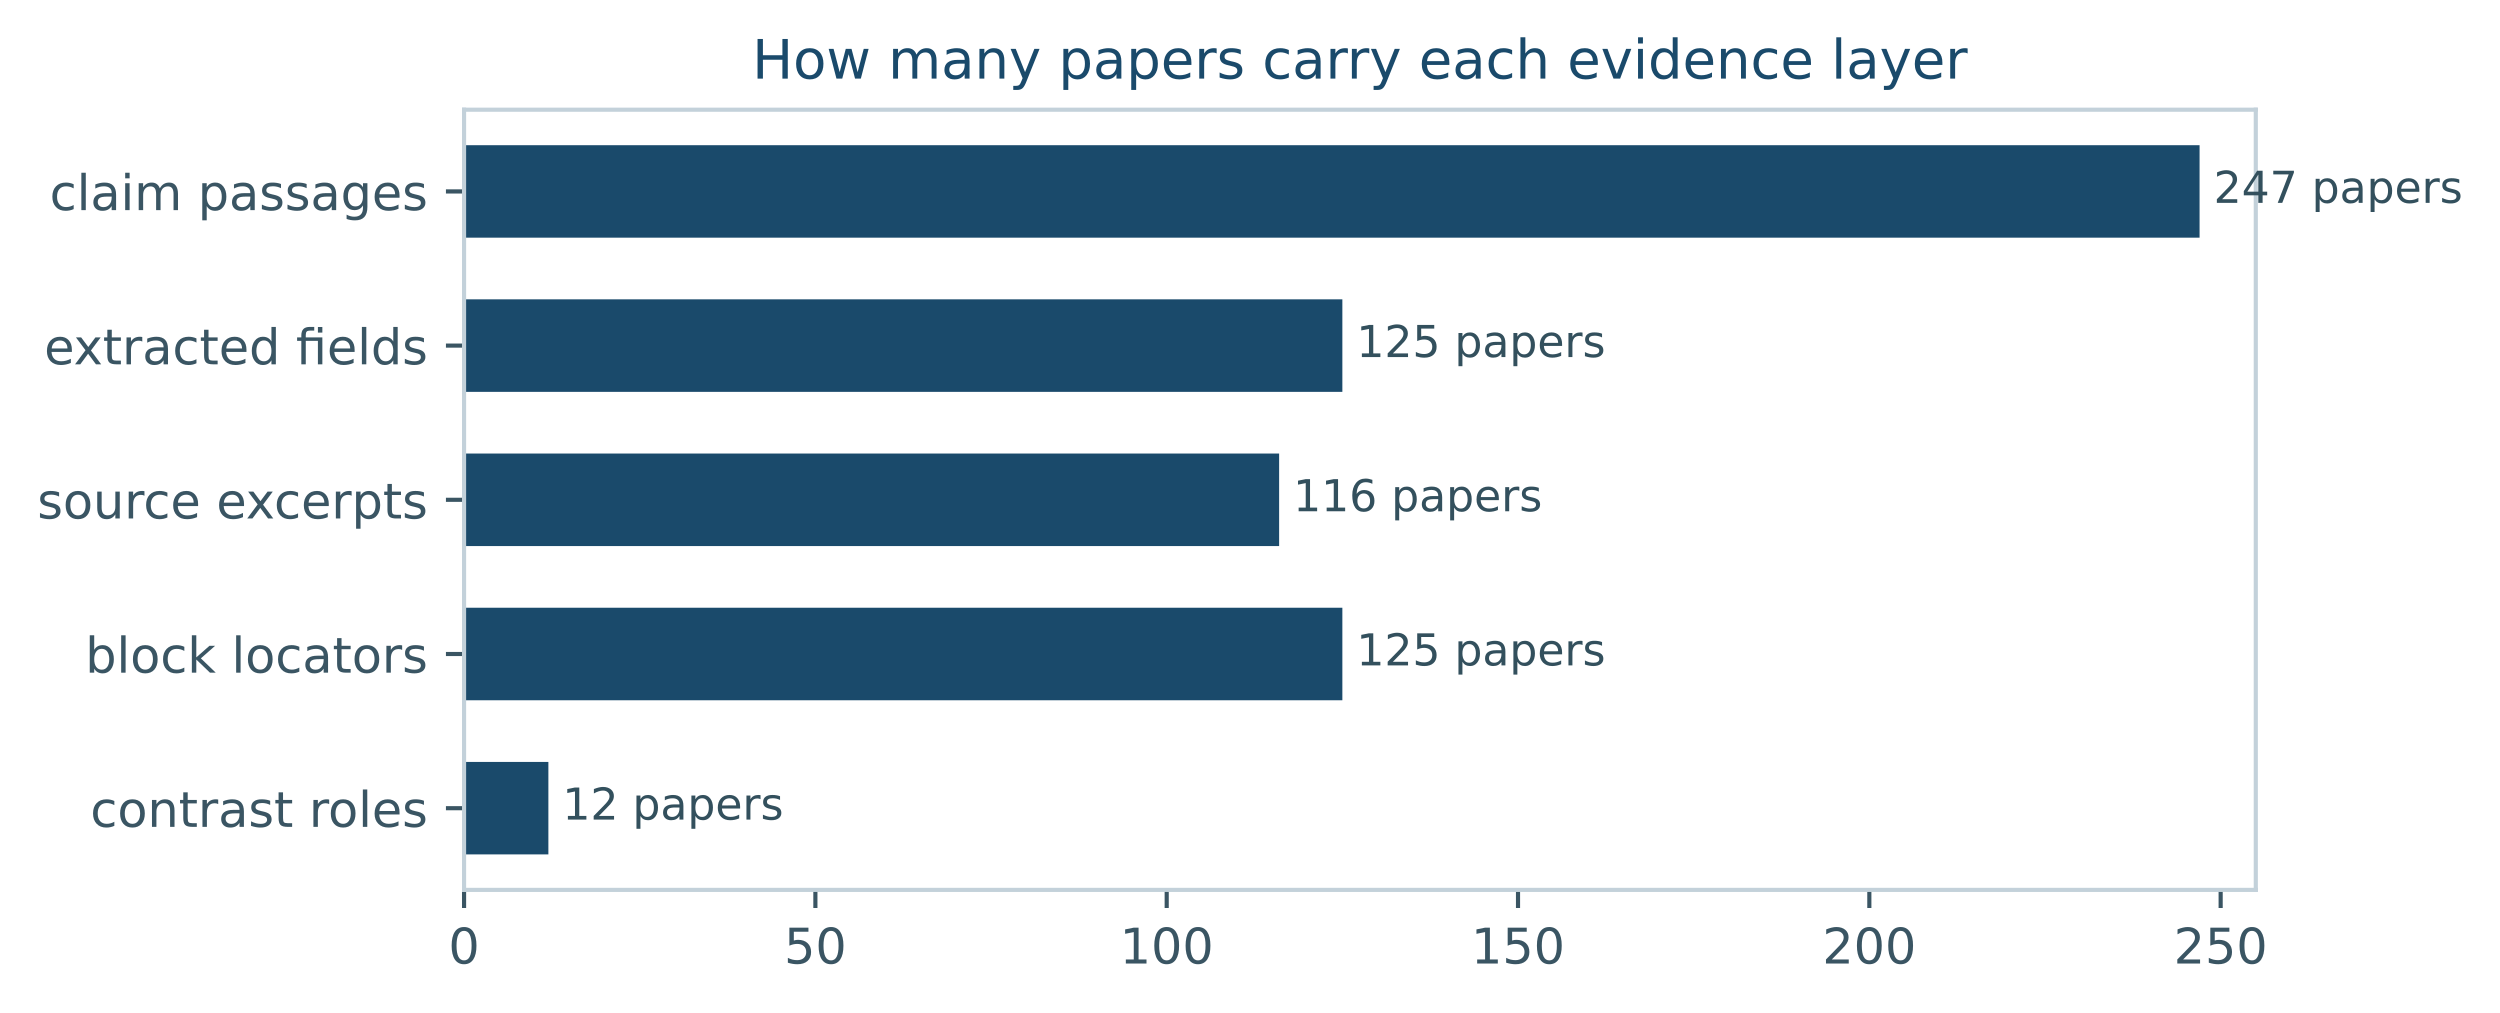
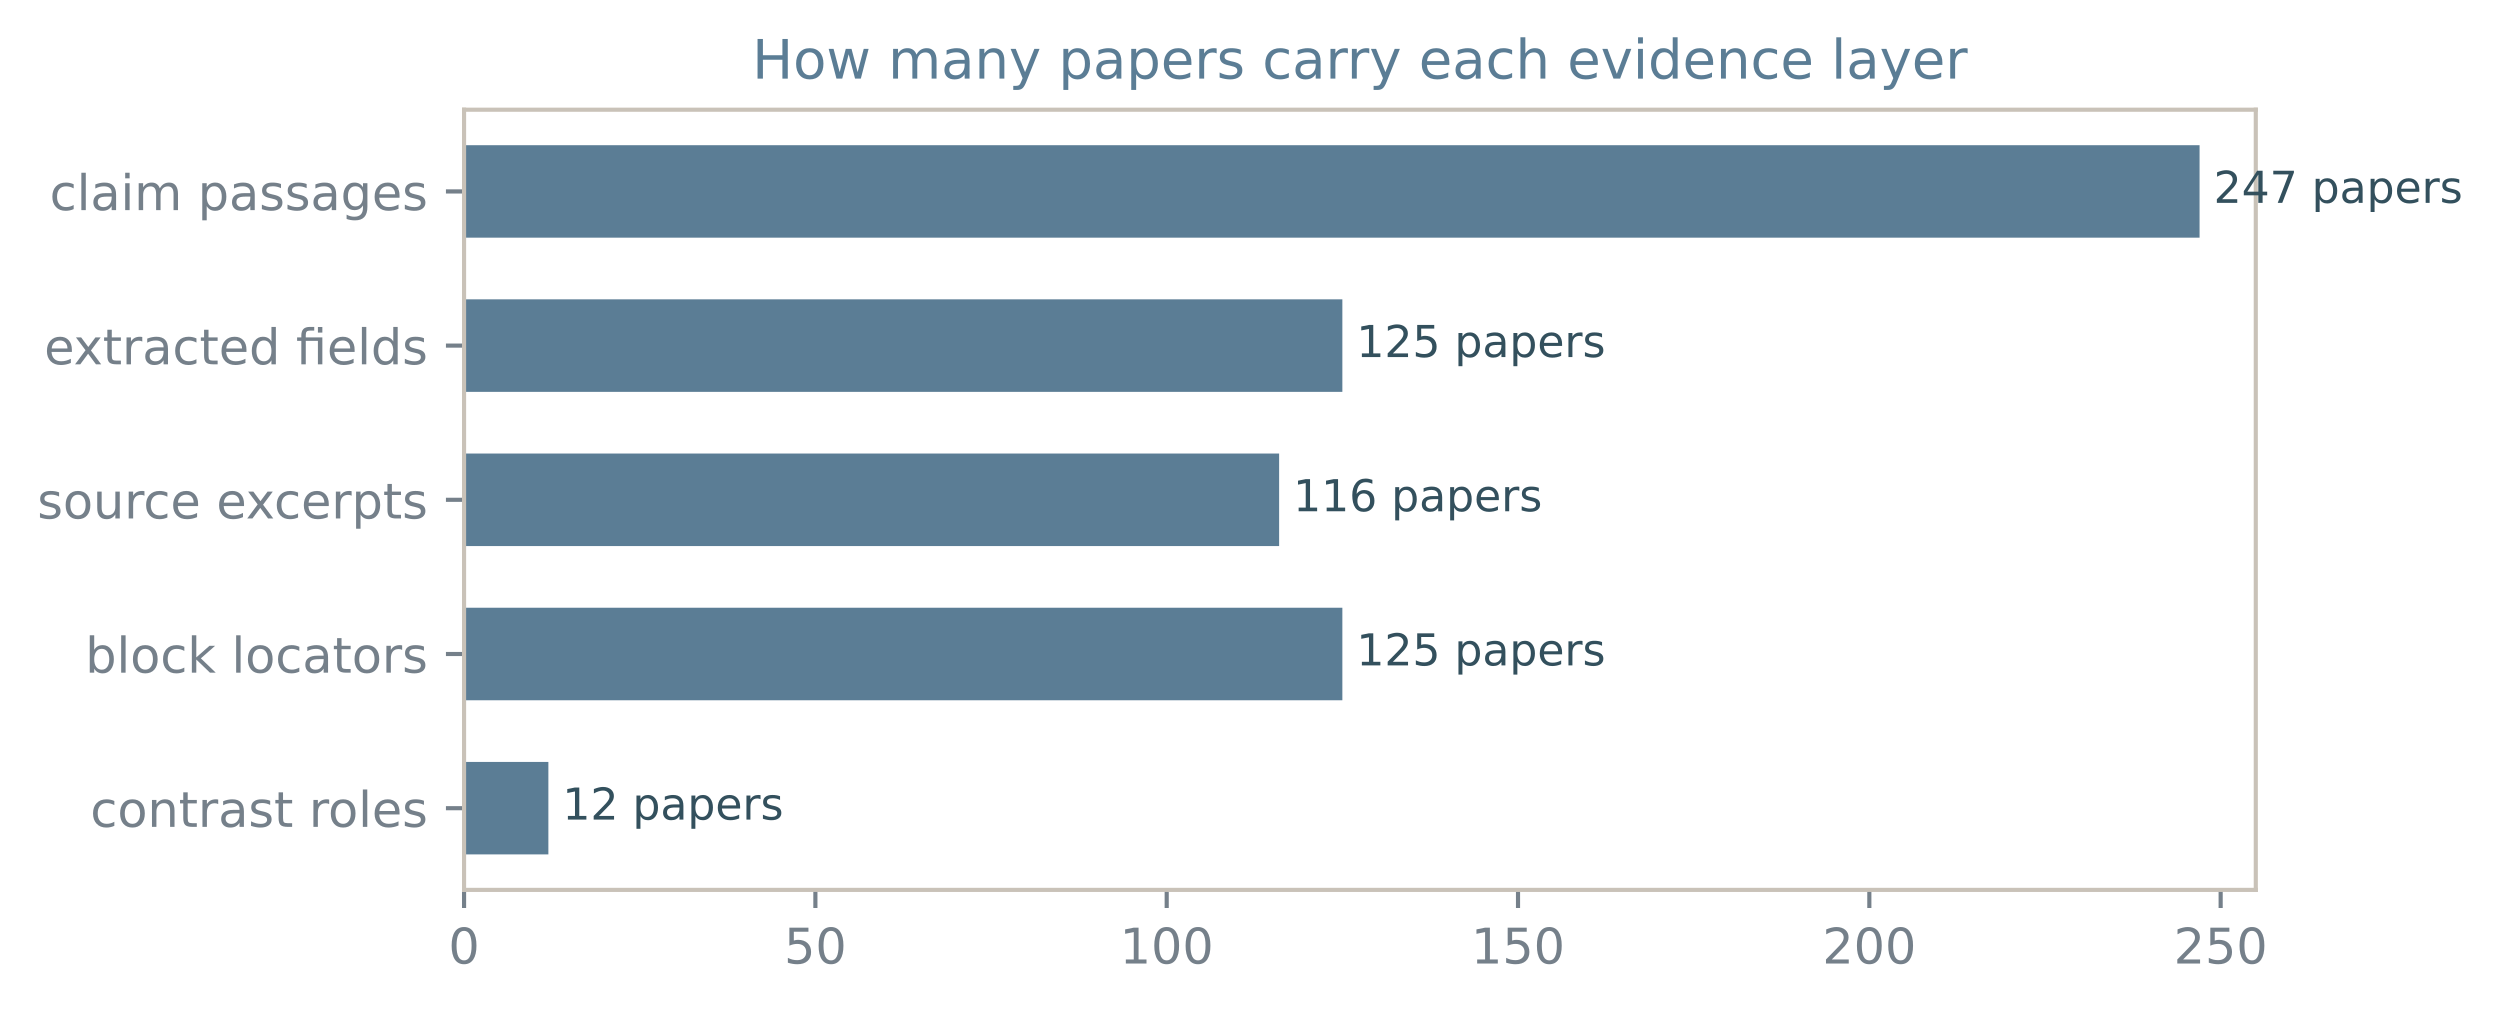
<svg xmlns="http://www.w3.org/2000/svg" xmlns:xlink="http://www.w3.org/1999/xlink" width="482.59pt" height="195.481pt" viewBox="0 0 482.59 195.481" version="1.1">
  <defs>
    <style type="text/css">*{stroke-linejoin: round; stroke-linecap: butt}</style>
  </defs>
  <g id="figure_1">
    <g id="patch_1">
      <path d="M 0 195.481  L 482.59 195.481  L 482.59 0  L 0 0  L 0 195.481  z " style="fill: none" />
    </g>
    <g id="axes_1">
      <g id="patch_2">
        <path d="M 89.581 171.781  L 435.448 171.781  L 435.448 21.178  L 89.581 21.178  L 89.581 171.781  z " style="fill: none" />
      </g>
      <g id="patch_3">
-         <path d="M 89.581 164.935  L 105.857 164.935  L 105.857 147.077  L 89.581 147.077  z " clip-path="url(#p4c2c385ce0)" style="fill: #1a4a6b" />
+         <path d="M 89.581 164.935  L 105.857 164.935  L 105.857 147.077  L 89.581 147.077  z " clip-path="url(#p42a79d62f6)" style="fill: #5b7d95" />
      </g>
      <g id="patch_4">
-         <path d="M 89.581 135.172  L 259.124 135.172  L 259.124 117.314  L 89.581 117.314  z " clip-path="url(#p4c2c385ce0)" style="fill: #1a4a6b" />
+         <path d="M 89.581 135.172  L 259.124 135.172  L 259.124 117.314  L 89.581 117.314  z " clip-path="url(#p42a79d62f6)" style="fill: #5b7d95" />
      </g>
      <g id="patch_5">
-         <path d="M 89.581 105.409  L 246.917 105.409  L 246.917 87.551  L 89.581 87.551  z " clip-path="url(#p4c2c385ce0)" style="fill: #1a4a6b" />
+         <path d="M 89.581 105.409  L 246.917 105.409  L 246.917 87.551  L 89.581 87.551  z " clip-path="url(#p42a79d62f6)" style="fill: #5b7d95" />
      </g>
      <g id="patch_6">
-         <path d="M 89.581 75.645  L 259.124 75.645  L 259.124 57.787  L 89.581 57.787  z " clip-path="url(#p4c2c385ce0)" style="fill: #1a4a6b" />
+         <path d="M 89.581 75.645  L 259.124 75.645  L 259.124 57.787  L 89.581 57.787  z " clip-path="url(#p42a79d62f6)" style="fill: #5b7d95" />
      </g>
      <g id="patch_7">
-         <path d="M 89.581 45.882  L 424.597 45.882  L 424.597 28.024  L 89.581 28.024  z " clip-path="url(#p4c2c385ce0)" style="fill: #1a4a6b" />
+         <path d="M 89.581 45.882  L 424.597 45.882  L 424.597 28.024  L 89.581 28.024  z " clip-path="url(#p42a79d62f6)" style="fill: #5b7d95" />
      </g>
      <g id="matplotlib.axis_1">
        <g id="xtick_1">
          <g id="line2d_1">
            <defs>
-               <path id="mb5a7984832" d="M 0 0  L 0 3.5  " style="stroke: #3a5563; stroke-width: 0.8" />
+               <path id="m02f2a2517a" d="M 0 0  L 0 3.5  " style="stroke: #75808a; stroke-width: 0.8" />
            </defs>
            <g>
-               <use xlink:href="#mb5a7984832" x="89.581" y="171.781" style="fill: #3a5563; stroke: #3a5563; stroke-width: 0.8" />
+               <use xlink:href="#m02f2a2517a" x="89.581" y="171.781" style="fill: #75808a; stroke: #75808a; stroke-width: 0.8" />
            </g>
          </g>
          <g id="text_1">
-             <g style="fill: #3a5563" transform="translate(86.55883 185.9986) scale(0.095 -0.095)">
+             <g style="fill: #75808a" transform="translate(86.55883 185.9986) scale(0.095 -0.095)">
              <defs>
                <path id="DejaVuSans-13" d="M 2034 4250  Q 1547 4250 1301 3770  Q 1056 3291 1056 2328  Q 1056 1369 1301 889  Q 1547 409 2034 409  Q 2525 409 2770 889  Q 3016 1369 3016 2328  Q 3016 3291 2770 3770  Q 2525 4250 2034 4250  z M 2034 4750  Q 2819 4750 3233 4129  Q 3647 3509 3647 2328  Q 3647 1150 3233 529  Q 2819 -91 2034 -91  Q 1250 -91 836 529  Q 422 1150 422 2328  Q 422 3509 836 4129  Q 1250 4750 2034 4750  z " transform="scale(0.015625)" />
              </defs>
              <use xlink:href="#DejaVuSans-13" />
            </g>
          </g>
        </g>
        <g id="xtick_2">
          <g id="line2d_2">
            <g>
-               <use xlink:href="#mb5a7984832" x="157.398" y="171.781" style="fill: #3a5563; stroke: #3a5563; stroke-width: 0.8" />
+               <use xlink:href="#m02f2a2517a" x="157.398" y="171.781" style="fill: #75808a; stroke: #75808a; stroke-width: 0.8" />
            </g>
          </g>
          <g id="text_2">
-             <g style="fill: #3a5563" transform="translate(151.3537 185.9986) scale(0.095 -0.095)">
+             <g style="fill: #75808a" transform="translate(151.3537 185.9986) scale(0.095 -0.095)">
              <defs>
                <path id="DejaVuSans-18" d="M 691 4666  L 3169 4666  L 3169 4134  L 1269 4134  L 1269 2991  Q 1406 3038 1543 3061  Q 1681 3084 1819 3084  Q 2600 3084 3056 2656  Q 3513 2228 3513 1497  Q 3513 744 3044 326  Q 2575 -91 1722 -91  Q 1428 -91 1123 -41  Q 819 9 494 109  L 494 744  Q 775 591 1075 516  Q 1375 441 1709 441  Q 2250 441 2565 725  Q 2881 1009 2881 1497  Q 2881 1984 2565 2268  Q 2250 2553 1709 2553  Q 1456 2553 1204 2497  Q 953 2441 691 2322  L 691 4666  z " transform="scale(0.015625)" />
              </defs>
              <use xlink:href="#DejaVuSans-18" />
              <use xlink:href="#DejaVuSans-13" transform="translate(63.625 0)" />
            </g>
          </g>
        </g>
        <g id="xtick_3">
          <g id="line2d_3">
            <g>
-               <use xlink:href="#mb5a7984832" x="225.215" y="171.781" style="fill: #3a5563; stroke: #3a5563; stroke-width: 0.8" />
+               <use xlink:href="#m02f2a2517a" x="225.215" y="171.781" style="fill: #75808a; stroke: #75808a; stroke-width: 0.8" />
            </g>
          </g>
          <g id="text_3">
-             <g style="fill: #3a5563" transform="translate(216.1486 185.9986) scale(0.095 -0.095)">
+             <g style="fill: #75808a" transform="translate(216.1486 185.9986) scale(0.095 -0.095)">
              <defs>
                <path id="DejaVuSans-14" d="M 794 531  L 1825 531  L 1825 4091  L 703 3866  L 703 4441  L 1819 4666  L 2450 4666  L 2450 531  L 3481 531  L 3481 0  L 794 0  L 794 531  z " transform="scale(0.015625)" />
              </defs>
              <use xlink:href="#DejaVuSans-14" />
              <use xlink:href="#DejaVuSans-13" transform="translate(63.625 0)" />
              <use xlink:href="#DejaVuSans-13" transform="translate(127.25 0)" />
            </g>
          </g>
        </g>
        <g id="xtick_4">
          <g id="line2d_4">
            <g>
-               <use xlink:href="#mb5a7984832" x="293.032" y="171.781" style="fill: #3a5563; stroke: #3a5563; stroke-width: 0.8" />
+               <use xlink:href="#m02f2a2517a" x="293.032" y="171.781" style="fill: #75808a; stroke: #75808a; stroke-width: 0.8" />
            </g>
          </g>
          <g id="text_4">
-             <g style="fill: #3a5563" transform="translate(283.9657 185.9986) scale(0.095 -0.095)">
+             <g style="fill: #75808a" transform="translate(283.9657 185.9986) scale(0.095 -0.095)">
              <use xlink:href="#DejaVuSans-14" />
              <use xlink:href="#DejaVuSans-18" transform="translate(63.625 0)" />
              <use xlink:href="#DejaVuSans-13" transform="translate(127.25 0)" />
            </g>
          </g>
        </g>
        <g id="xtick_5">
          <g id="line2d_5">
            <g>
-               <use xlink:href="#mb5a7984832" x="360.849" y="171.781" style="fill: #3a5563; stroke: #3a5563; stroke-width: 0.8" />
+               <use xlink:href="#m02f2a2517a" x="360.849" y="171.781" style="fill: #75808a; stroke: #75808a; stroke-width: 0.8" />
            </g>
          </g>
          <g id="text_5">
-             <g style="fill: #3a5563" transform="translate(351.7828 185.9986) scale(0.095 -0.095)">
+             <g style="fill: #75808a" transform="translate(351.7828 185.9986) scale(0.095 -0.095)">
              <defs>
                <path id="DejaVuSans-15" d="M 1228 531  L 3431 531  L 3431 0  L 469 0  L 469 531  Q 828 903 1448 1529  Q 2069 2156 2228 2338  Q 2531 2678 2651 2914  Q 2772 3150 2772 3378  Q 2772 3750 2511 3984  Q 2250 4219 1831 4219  Q 1534 4219 1204 4116  Q 875 4013 500 3803  L 500 4441  Q 881 4594 1212 4672  Q 1544 4750 1819 4750  Q 2544 4750 2975 4387  Q 3406 4025 3406 3419  Q 3406 3131 3298 2873  Q 3191 2616 2906 2266  Q 2828 2175 2409 1742  Q 1991 1309 1228 531  z " transform="scale(0.015625)" />
              </defs>
              <use xlink:href="#DejaVuSans-15" />
              <use xlink:href="#DejaVuSans-13" transform="translate(63.625 0)" />
              <use xlink:href="#DejaVuSans-13" transform="translate(127.25 0)" />
            </g>
          </g>
        </g>
        <g id="xtick_6">
          <g id="line2d_6">
            <g>
-               <use xlink:href="#mb5a7984832" x="428.666" y="171.781" style="fill: #3a5563; stroke: #3a5563; stroke-width: 0.8" />
+               <use xlink:href="#m02f2a2517a" x="428.666" y="171.781" style="fill: #75808a; stroke: #75808a; stroke-width: 0.8" />
            </g>
          </g>
          <g id="text_6">
-             <g style="fill: #3a5563" transform="translate(419.5998 185.9986) scale(0.095 -0.095)">
+             <g style="fill: #75808a" transform="translate(419.5998 185.9986) scale(0.095 -0.095)">
              <use xlink:href="#DejaVuSans-15" />
              <use xlink:href="#DejaVuSans-18" transform="translate(63.625 0)" />
              <use xlink:href="#DejaVuSans-13" transform="translate(127.25 0)" />
            </g>
          </g>
        </g>
      </g>
      <g id="matplotlib.axis_2">
        <g id="ytick_1">
          <g id="line2d_7">
            <defs>
-               <path id="mf7f39b4de0" d="M 0 0  L -3.5 0  " style="stroke: #3a5563; stroke-width: 0.8" />
+               <path id="ma470ddbce5" d="M 0 0  L -3.5 0  " style="stroke: #75808a; stroke-width: 0.8" />
            </defs>
            <g>
-               <use xlink:href="#mf7f39b4de0" x="89.581" y="156.006" style="fill: #3a5563; stroke: #3a5563; stroke-width: 0.8" />
+               <use xlink:href="#ma470ddbce5" x="89.581" y="156.006" style="fill: #75808a; stroke: #75808a; stroke-width: 0.8" />
            </g>
          </g>
          <g id="text_7">
-             <g style="fill: #3a5563" transform="translate(17.43773 159.6155) scale(0.095 -0.095)">
+             <g style="fill: #75808a" transform="translate(17.43773 159.6155) scale(0.095 -0.095)">
              <defs>
                <path id="DejaVuSans-46" d="M 3122 3366  L 3122 2828  Q 2878 2963 2633 3030  Q 2388 3097 2138 3097  Q 1578 3097 1268 2742  Q 959 2388 959 1747  Q 959 1106 1268 751  Q 1578 397 2138 397  Q 2388 397 2633 464  Q 2878 531 3122 666  L 3122 134  Q 2881 22 2623 -34  Q 2366 -91 2075 -91  Q 1284 -91 818 406  Q 353 903 353 1747  Q 353 2603 823 3093  Q 1294 3584 2113 3584  Q 2378 3584 2631 3529  Q 2884 3475 3122 3366  z " transform="scale(0.015625)" />
                <path id="DejaVuSans-52" d="M 1959 3097  Q 1497 3097 1228 2736  Q 959 2375 959 1747  Q 959 1119 1226 758  Q 1494 397 1959 397  Q 2419 397 2687 759  Q 2956 1122 2956 1747  Q 2956 2369 2687 2733  Q 2419 3097 1959 3097  z M 1959 3584  Q 2709 3584 3137 3096  Q 3566 2609 3566 1747  Q 3566 888 3137 398  Q 2709 -91 1959 -91  Q 1206 -91 779 398  Q 353 888 353 1747  Q 353 2609 779 3096  Q 1206 3584 1959 3584  z " transform="scale(0.015625)" />
                <path id="DejaVuSans-51" d="M 3513 2113  L 3513 0  L 2938 0  L 2938 2094  Q 2938 2591 2744 2837  Q 2550 3084 2163 3084  Q 1697 3084 1428 2787  Q 1159 2491 1159 1978  L 1159 0  L 581 0  L 581 3500  L 1159 3500  L 1159 2956  Q 1366 3272 1645 3428  Q 1925 3584 2291 3584  Q 2894 3584 3203 3211  Q 3513 2838 3513 2113  z " transform="scale(0.015625)" />
                <path id="DejaVuSans-57" d="M 1172 4494  L 1172 3500  L 2356 3500  L 2356 3053  L 1172 3053  L 1172 1153  Q 1172 725 1289 603  Q 1406 481 1766 481  L 2356 481  L 2356 0  L 1766 0  Q 1100 0 847 248  Q 594 497 594 1153  L 594 3053  L 172 3053  L 172 3500  L 594 3500  L 594 4494  L 1172 4494  z " transform="scale(0.015625)" />
                <path id="DejaVuSans-55" d="M 2631 2963  Q 2534 3019 2420 3045  Q 2306 3072 2169 3072  Q 1681 3072 1420 2755  Q 1159 2438 1159 1844  L 1159 0  L 581 0  L 581 3500  L 1159 3500  L 1159 2956  Q 1341 3275 1631 3429  Q 1922 3584 2338 3584  Q 2397 3584 2469 3576  Q 2541 3569 2628 3553  L 2631 2963  z " transform="scale(0.015625)" />
                <path id="DejaVuSans-44" d="M 2194 1759  Q 1497 1759 1228 1600  Q 959 1441 959 1056  Q 959 750 1161 570  Q 1363 391 1709 391  Q 2188 391 2477 730  Q 2766 1069 2766 1631  L 2766 1759  L 2194 1759  z M 3341 1997  L 3341 0  L 2766 0  L 2766 531  Q 2569 213 2275 61  Q 1981 -91 1556 -91  Q 1019 -91 701 211  Q 384 513 384 1019  Q 384 1609 779 1909  Q 1175 2209 1959 2209  L 2766 2209  L 2766 2266  Q 2766 2663 2505 2880  Q 2244 3097 1772 3097  Q 1472 3097 1187 3025  Q 903 2953 641 2809  L 641 3341  Q 956 3463 1253 3523  Q 1550 3584 1831 3584  Q 2591 3584 2966 3190  Q 3341 2797 3341 1997  z " transform="scale(0.015625)" />
                <path id="DejaVuSans-56" d="M 2834 3397  L 2834 2853  Q 2591 2978 2328 3040  Q 2066 3103 1784 3103  Q 1356 3103 1142 2972  Q 928 2841 928 2578  Q 928 2378 1081 2264  Q 1234 2150 1697 2047  L 1894 2003  Q 2506 1872 2764 1633  Q 3022 1394 3022 966  Q 3022 478 2636 193  Q 2250 -91 1575 -91  Q 1294 -91 989 -36  Q 684 19 347 128  L 347 722  Q 666 556 975 473  Q 1284 391 1588 391  Q 1994 391 2212 530  Q 2431 669 2431 922  Q 2431 1156 2273 1281  Q 2116 1406 1581 1522  L 1381 1569  Q 847 1681 609 1914  Q 372 2147 372 2553  Q 372 3047 722 3315  Q 1072 3584 1716 3584  Q 2034 3584 2315 3537  Q 2597 3491 2834 3397  z " transform="scale(0.015625)" />
                <path id="DejaVuSans-3" transform="scale(0.015625)" />
                <path id="DejaVuSans-4f" d="M 603 4863  L 1178 4863  L 1178 0  L 603 0  L 603 4863  z " transform="scale(0.015625)" />
                <path id="DejaVuSans-48" d="M 3597 1894  L 3597 1613  L 953 1613  Q 991 1019 1311 708  Q 1631 397 2203 397  Q 2534 397 2845 478  Q 3156 559 3463 722  L 3463 178  Q 3153 47 2828 -22  Q 2503 -91 2169 -91  Q 1331 -91 842 396  Q 353 884 353 1716  Q 353 2575 817 3079  Q 1281 3584 2069 3584  Q 2775 3584 3186 3129  Q 3597 2675 3597 1894  z M 3022 2063  Q 3016 2534 2758 2815  Q 2500 3097 2075 3097  Q 1594 3097 1305 2825  Q 1016 2553 972 2059  L 3022 2063  z " transform="scale(0.015625)" />
              </defs>
              <use xlink:href="#DejaVuSans-46" />
              <use xlink:href="#DejaVuSans-52" transform="translate(54.98438 0)" />
              <use xlink:href="#DejaVuSans-51" transform="translate(116.1719 0)" />
              <use xlink:href="#DejaVuSans-57" transform="translate(179.5469 0)" />
              <use xlink:href="#DejaVuSans-55" transform="translate(218.75 0)" />
              <use xlink:href="#DejaVuSans-44" transform="translate(259.8594 0)" />
              <use xlink:href="#DejaVuSans-56" transform="translate(321.1406 0)" />
              <use xlink:href="#DejaVuSans-57" transform="translate(373.2344 0)" />
              <use xlink:href="#DejaVuSans-3" transform="translate(412.4375 0)" />
              <use xlink:href="#DejaVuSans-55" transform="translate(444.2188 0)" />
              <use xlink:href="#DejaVuSans-52" transform="translate(483.125 0)" />
              <use xlink:href="#DejaVuSans-4f" transform="translate(544.3125 0)" />
              <use xlink:href="#DejaVuSans-48" transform="translate(572.0938 0)" />
              <use xlink:href="#DejaVuSans-56" transform="translate(633.625 0)" />
            </g>
          </g>
        </g>
        <g id="ytick_2">
          <g id="line2d_8">
            <g>
-               <use xlink:href="#mf7f39b4de0" x="89.581" y="126.243" style="fill: #3a5563; stroke: #3a5563; stroke-width: 0.8" />
+               <use xlink:href="#ma470ddbce5" x="89.581" y="126.243" style="fill: #75808a; stroke: #75808a; stroke-width: 0.8" />
            </g>
          </g>
          <g id="text_8">
-             <g style="fill: #3a5563" transform="translate(16.46547 129.8522) scale(0.095 -0.095)">
+             <g style="fill: #75808a" transform="translate(16.46547 129.8522) scale(0.095 -0.095)">
              <defs>
                <path id="DejaVuSans-45" d="M 3116 1747  Q 3116 2381 2855 2742  Q 2594 3103 2138 3103  Q 1681 3103 1420 2742  Q 1159 2381 1159 1747  Q 1159 1113 1420 752  Q 1681 391 2138 391  Q 2594 391 2855 752  Q 3116 1113 3116 1747  z M 1159 2969  Q 1341 3281 1617 3432  Q 1894 3584 2278 3584  Q 2916 3584 3314 3078  Q 3713 2572 3713 1747  Q 3713 922 3314 415  Q 2916 -91 2278 -91  Q 1894 -91 1617 61  Q 1341 213 1159 525  L 1159 0  L 581 0  L 581 4863  L 1159 4863  L 1159 2969  z " transform="scale(0.015625)" />
                <path id="DejaVuSans-4e" d="M 581 4863  L 1159 4863  L 1159 1991  L 2875 3500  L 3609 3500  L 1753 1863  L 3688 0  L 2938 0  L 1159 1709  L 1159 0  L 581 0  L 581 4863  z " transform="scale(0.015625)" />
              </defs>
              <use xlink:href="#DejaVuSans-45" />
              <use xlink:href="#DejaVuSans-4f" transform="translate(63.48438 0)" />
              <use xlink:href="#DejaVuSans-52" transform="translate(91.26562 0)" />
              <use xlink:href="#DejaVuSans-46" transform="translate(152.4531 0)" />
              <use xlink:href="#DejaVuSans-4e" transform="translate(207.4375 0)" />
              <use xlink:href="#DejaVuSans-3" transform="translate(265.3438 0)" />
              <use xlink:href="#DejaVuSans-4f" transform="translate(297.125 0)" />
              <use xlink:href="#DejaVuSans-52" transform="translate(324.9062 0)" />
              <use xlink:href="#DejaVuSans-46" transform="translate(386.0938 0)" />
              <use xlink:href="#DejaVuSans-44" transform="translate(441.0781 0)" />
              <use xlink:href="#DejaVuSans-57" transform="translate(502.3594 0)" />
              <use xlink:href="#DejaVuSans-52" transform="translate(541.5625 0)" />
              <use xlink:href="#DejaVuSans-55" transform="translate(602.75 0)" />
              <use xlink:href="#DejaVuSans-56" transform="translate(643.8594 0)" />
            </g>
          </g>
        </g>
        <g id="ytick_3">
          <g id="line2d_9">
            <g>
-               <use xlink:href="#mf7f39b4de0" x="89.581" y="96.48" style="fill: #3a5563; stroke: #3a5563; stroke-width: 0.8" />
+               <use xlink:href="#ma470ddbce5" x="89.581" y="96.48" style="fill: #75808a; stroke: #75808a; stroke-width: 0.8" />
            </g>
          </g>
          <g id="text_9">
-             <g style="fill: #3a5563" transform="translate(7.2 100.0885) scale(0.095 -0.095)">
+             <g style="fill: #75808a" transform="translate(7.2 100.0885) scale(0.095 -0.095)">
              <defs>
                <path id="DejaVuSans-58" d="M 544 1381  L 544 3500  L 1119 3500  L 1119 1403  Q 1119 906 1312 657  Q 1506 409 1894 409  Q 2359 409 2629 706  Q 2900 1003 2900 1516  L 2900 3500  L 3475 3500  L 3475 0  L 2900 0  L 2900 538  Q 2691 219 2414 64  Q 2138 -91 1772 -91  Q 1169 -91 856 284  Q 544 659 544 1381  z M 1991 3584  L 1991 3584  z " transform="scale(0.015625)" />
                <path id="DejaVuSans-5b" d="M 3513 3500  L 2247 1797  L 3578 0  L 2900 0  L 1881 1375  L 863 0  L 184 0  L 1544 1831  L 300 3500  L 978 3500  L 1906 2253  L 2834 3500  L 3513 3500  z " transform="scale(0.015625)" />
                <path id="DejaVuSans-53" d="M 1159 525  L 1159 -1331  L 581 -1331  L 581 3500  L 1159 3500  L 1159 2969  Q 1341 3281 1617 3432  Q 1894 3584 2278 3584  Q 2916 3584 3314 3078  Q 3713 2572 3713 1747  Q 3713 922 3314 415  Q 2916 -91 2278 -91  Q 1894 -91 1617 61  Q 1341 213 1159 525  z M 3116 1747  Q 3116 2381 2855 2742  Q 2594 3103 2138 3103  Q 1681 3103 1420 2742  Q 1159 2381 1159 1747  Q 1159 1113 1420 752  Q 1681 391 2138 391  Q 2594 391 2855 752  Q 3116 1113 3116 1747  z " transform="scale(0.015625)" />
              </defs>
              <use xlink:href="#DejaVuSans-56" />
              <use xlink:href="#DejaVuSans-52" transform="translate(52.09375 0)" />
              <use xlink:href="#DejaVuSans-58" transform="translate(113.2812 0)" />
              <use xlink:href="#DejaVuSans-55" transform="translate(176.6562 0)" />
              <use xlink:href="#DejaVuSans-46" transform="translate(215.5625 0)" />
              <use xlink:href="#DejaVuSans-48" transform="translate(270.5469 0)" />
              <use xlink:href="#DejaVuSans-3" transform="translate(332.0781 0)" />
              <use xlink:href="#DejaVuSans-48" transform="translate(363.8594 0)" />
              <use xlink:href="#DejaVuSans-5b" transform="translate(423.6406 0)" />
              <use xlink:href="#DejaVuSans-46" transform="translate(481.0781 0)" />
              <use xlink:href="#DejaVuSans-48" transform="translate(536.0625 0)" />
              <use xlink:href="#DejaVuSans-55" transform="translate(597.5938 0)" />
              <use xlink:href="#DejaVuSans-53" transform="translate(638.7031 0)" />
              <use xlink:href="#DejaVuSans-57" transform="translate(702.1875 0)" />
              <use xlink:href="#DejaVuSans-56" transform="translate(741.3906 0)" />
            </g>
          </g>
        </g>
        <g id="ytick_4">
          <g id="line2d_10">
            <g>
-               <use xlink:href="#mf7f39b4de0" x="89.581" y="66.716" style="fill: #3a5563; stroke: #3a5563; stroke-width: 0.8" />
+               <use xlink:href="#ma470ddbce5" x="89.581" y="66.716" style="fill: #75808a; stroke: #75808a; stroke-width: 0.8" />
            </g>
          </g>
          <g id="text_10">
-             <g style="fill: #3a5563" transform="translate(8.535938 70.32551) scale(0.095 -0.095)">
+             <g style="fill: #75808a" transform="translate(8.535938 70.32551) scale(0.095 -0.095)">
              <defs>
                <path id="DejaVuSans-47" d="M 2906 2969  L 2906 4863  L 3481 4863  L 3481 0  L 2906 0  L 2906 525  Q 2725 213 2448 61  Q 2172 -91 1784 -91  Q 1150 -91 751 415  Q 353 922 353 1747  Q 353 2572 751 3078  Q 1150 3584 1784 3584  Q 2172 3584 2448 3432  Q 2725 3281 2906 2969  z M 947 1747  Q 947 1113 1208 752  Q 1469 391 1925 391  Q 2381 391 2643 752  Q 2906 1113 2906 1747  Q 2906 2381 2643 2742  Q 2381 3103 1925 3103  Q 1469 3103 1208 2742  Q 947 2381 947 1747  z " transform="scale(0.015625)" />
                <path id="DejaVuSans-13af" d="M 3431 3500  L 3431 0  L 2853 0  L 2853 3053  L 1275 3053  L 1275 0  L 697 0  L 697 3053  L 147 3053  L 147 3500  L 697 3500  L 697 3744  Q 697 4316 967 4589  Q 1238 4863 1797 4863  L 2375 4863  L 2375 4384  L 1825 4384  Q 1516 4384 1395 4259  Q 1275 4134 1275 3809  L 1275 3500  L 3431 3500  z M 2853 4856  L 3431 4856  L 3431 4128  L 2853 4128  L 2853 4856  z " transform="scale(0.015625)" />
              </defs>
              <use xlink:href="#DejaVuSans-48" />
              <use xlink:href="#DejaVuSans-5b" transform="translate(59.78125 0)" />
              <use xlink:href="#DejaVuSans-57" transform="translate(118.9688 0)" />
              <use xlink:href="#DejaVuSans-55" transform="translate(158.1719 0)" />
              <use xlink:href="#DejaVuSans-44" transform="translate(199.2812 0)" />
              <use xlink:href="#DejaVuSans-46" transform="translate(260.5625 0)" />
              <use xlink:href="#DejaVuSans-57" transform="translate(315.5469 0)" />
              <use xlink:href="#DejaVuSans-48" transform="translate(354.75 0)" />
              <use xlink:href="#DejaVuSans-47" transform="translate(416.2812 0)" />
              <use xlink:href="#DejaVuSans-3" transform="translate(479.7656 0)" />
              <use xlink:href="#DejaVuSans-13af" transform="translate(511.5469 0)" />
              <use xlink:href="#DejaVuSans-48" transform="translate(574.5312 0)" />
              <use xlink:href="#DejaVuSans-4f" transform="translate(636.0625 0)" />
              <use xlink:href="#DejaVuSans-47" transform="translate(663.8438 0)" />
              <use xlink:href="#DejaVuSans-56" transform="translate(727.3281 0)" />
            </g>
          </g>
        </g>
        <g id="ytick_5">
          <g id="line2d_11">
            <g>
-               <use xlink:href="#mf7f39b4de0" x="89.581" y="36.953" style="fill: #3a5563; stroke: #3a5563; stroke-width: 0.8" />
+               <use xlink:href="#ma470ddbce5" x="89.581" y="36.953" style="fill: #75808a; stroke: #75808a; stroke-width: 0.8" />
            </g>
          </g>
          <g id="text_11">
-             <g style="fill: #3a5563" transform="translate(9.586875 40.56218) scale(0.095 -0.095)">
+             <g style="fill: #75808a" transform="translate(9.586875 40.56218) scale(0.095 -0.095)">
              <defs>
                <path id="DejaVuSans-4c" d="M 603 3500  L 1178 3500  L 1178 0  L 603 0  L 603 3500  z M 603 4863  L 1178 4863  L 1178 4134  L 603 4134  L 603 4863  z " transform="scale(0.015625)" />
                <path id="DejaVuSans-50" d="M 3328 2828  Q 3544 3216 3844 3400  Q 4144 3584 4550 3584  Q 5097 3584 5394 3201  Q 5691 2819 5691 2113  L 5691 0  L 5113 0  L 5113 2094  Q 5113 2597 4934 2840  Q 4756 3084 4391 3084  Q 3944 3084 3684 2787  Q 3425 2491 3425 1978  L 3425 0  L 2847 0  L 2847 2094  Q 2847 2600 2669 2842  Q 2491 3084 2119 3084  Q 1678 3084 1418 2786  Q 1159 2488 1159 1978  L 1159 0  L 581 0  L 581 3500  L 1159 3500  L 1159 2956  Q 1356 3278 1631 3431  Q 1906 3584 2284 3584  Q 2666 3584 2933 3390  Q 3200 3197 3328 2828  z " transform="scale(0.015625)" />
                <path id="DejaVuSans-4a" d="M 2906 1791  Q 2906 2416 2648 2759  Q 2391 3103 1925 3103  Q 1463 3103 1205 2759  Q 947 2416 947 1791  Q 947 1169 1205 825  Q 1463 481 1925 481  Q 2391 481 2648 825  Q 2906 1169 2906 1791  z M 3481 434  Q 3481 -459 3084 -895  Q 2688 -1331 1869 -1331  Q 1566 -1331 1297 -1286  Q 1028 -1241 775 -1147  L 775 -588  Q 1028 -725 1275 -790  Q 1522 -856 1778 -856  Q 2344 -856 2625 -561  Q 2906 -266 2906 331  L 2906 616  Q 2728 306 2450 153  Q 2172 0 1784 0  Q 1141 0 747 490  Q 353 981 353 1791  Q 353 2603 747 3093  Q 1141 3584 1784 3584  Q 2172 3584 2450 3431  Q 2728 3278 2906 2969  L 2906 3500  L 3481 3500  L 3481 434  z " transform="scale(0.015625)" />
              </defs>
              <use xlink:href="#DejaVuSans-46" />
              <use xlink:href="#DejaVuSans-4f" transform="translate(54.98438 0)" />
              <use xlink:href="#DejaVuSans-44" transform="translate(82.76562 0)" />
              <use xlink:href="#DejaVuSans-4c" transform="translate(144.0469 0)" />
              <use xlink:href="#DejaVuSans-50" transform="translate(171.8281 0)" />
              <use xlink:href="#DejaVuSans-3" transform="translate(269.2344 0)" />
              <use xlink:href="#DejaVuSans-53" transform="translate(301.0156 0)" />
              <use xlink:href="#DejaVuSans-44" transform="translate(364.5 0)" />
              <use xlink:href="#DejaVuSans-56" transform="translate(425.7812 0)" />
              <use xlink:href="#DejaVuSans-56" transform="translate(477.875 0)" />
              <use xlink:href="#DejaVuSans-44" transform="translate(529.9688 0)" />
              <use xlink:href="#DejaVuSans-4a" transform="translate(591.25 0)" />
              <use xlink:href="#DejaVuSans-48" transform="translate(654.7344 0)" />
              <use xlink:href="#DejaVuSans-56" transform="translate(716.2656 0)" />
            </g>
          </g>
        </g>
      </g>
      <g id="patch_8">
-         <path d="M 89.581 171.781  L 89.581 21.178  " style="fill: none; stroke: #c3d1da; stroke-width: 0.8; stroke-linejoin: miter; stroke-linecap: square" />
+         <path d="M 89.581 171.781  L 89.581 21.178  " style="fill: none; stroke: #c9c2b8; stroke-width: 0.8; stroke-linejoin: miter; stroke-linecap: square" />
      </g>
      <g id="patch_9">
-         <path d="M 435.448 171.781  L 435.448 21.178  " style="fill: none; stroke: #c3d1da; stroke-width: 0.8; stroke-linejoin: miter; stroke-linecap: square" />
+         <path d="M 435.448 171.781  L 435.448 21.178  " style="fill: none; stroke: #c9c2b8; stroke-width: 0.8; stroke-linejoin: miter; stroke-linecap: square" />
      </g>
      <g id="patch_10">
-         <path d="M 89.581 171.781  L 435.448 171.781  " style="fill: none; stroke: #c3d1da; stroke-width: 0.8; stroke-linejoin: miter; stroke-linecap: square" />
+         <path d="M 89.581 171.781  L 435.448 171.781  " style="fill: none; stroke: #c9c2b8; stroke-width: 0.8; stroke-linejoin: miter; stroke-linecap: square" />
      </g>
      <g id="patch_11">
-         <path d="M 89.581 21.178  L 435.448 21.178  " style="fill: none; stroke: #c3d1da; stroke-width: 0.8; stroke-linejoin: miter; stroke-linecap: square" />
+         <path d="M 89.581 21.178  L 435.448 21.178  " style="fill: none; stroke: #c9c2b8; stroke-width: 0.8; stroke-linejoin: miter; stroke-linecap: square" />
      </g>
      <g id="text_12">
        <g style="fill: #33505d" transform="translate(108.5698 158.2143) scale(0.085 -0.085)">
          <use xlink:href="#DejaVuSans-14" />
          <use xlink:href="#DejaVuSans-15" transform="translate(63.625 0)" />
          <use xlink:href="#DejaVuSans-3" transform="translate(127.25 0)" />
          <use xlink:href="#DejaVuSans-53" transform="translate(159.0312 0)" />
          <use xlink:href="#DejaVuSans-44" transform="translate(222.5156 0)" />
          <use xlink:href="#DejaVuSans-53" transform="translate(283.7969 0)" />
          <use xlink:href="#DejaVuSans-48" transform="translate(347.2812 0)" />
          <use xlink:href="#DejaVuSans-55" transform="translate(408.8125 0)" />
          <use xlink:href="#DejaVuSans-56" transform="translate(449.9219 0)" />
        </g>
      </g>
      <g id="text_13">
        <g style="fill: #33505d" transform="translate(261.8364 128.4509) scale(0.085 -0.085)">
          <use xlink:href="#DejaVuSans-14" />
          <use xlink:href="#DejaVuSans-15" transform="translate(63.625 0)" />
          <use xlink:href="#DejaVuSans-18" transform="translate(127.25 0)" />
          <use xlink:href="#DejaVuSans-3" transform="translate(190.875 0)" />
          <use xlink:href="#DejaVuSans-53" transform="translate(222.6562 0)" />
          <use xlink:href="#DejaVuSans-44" transform="translate(286.1406 0)" />
          <use xlink:href="#DejaVuSans-53" transform="translate(347.4219 0)" />
          <use xlink:href="#DejaVuSans-48" transform="translate(410.9062 0)" />
          <use xlink:href="#DejaVuSans-55" transform="translate(472.4375 0)" />
          <use xlink:href="#DejaVuSans-56" transform="translate(513.5469 0)" />
        </g>
      </g>
      <g id="text_14">
        <g style="fill: #33505d" transform="translate(249.6293 98.6876) scale(0.085 -0.085)">
          <defs>
            <path id="DejaVuSans-19" d="M 2113 2584  Q 1688 2584 1439 2293  Q 1191 2003 1191 1497  Q 1191 994 1439 701  Q 1688 409 2113 409  Q 2538 409 2786 701  Q 3034 994 3034 1497  Q 3034 2003 2786 2293  Q 2538 2584 2113 2584  z M 3366 4563  L 3366 3988  Q 3128 4100 2886 4159  Q 2644 4219 2406 4219  Q 1781 4219 1451 3797  Q 1122 3375 1075 2522  Q 1259 2794 1537 2939  Q 1816 3084 2150 3084  Q 2853 3084 3261 2657  Q 3669 2231 3669 1497  Q 3669 778 3244 343  Q 2819 -91 2113 -91  Q 1303 -91 875 529  Q 447 1150 447 2328  Q 447 3434 972 4092  Q 1497 4750 2381 4750  Q 2619 4750 2861 4703  Q 3103 4656 3366 4563  z " transform="scale(0.015625)" />
          </defs>
          <use xlink:href="#DejaVuSans-14" />
          <use xlink:href="#DejaVuSans-14" transform="translate(63.625 0)" />
          <use xlink:href="#DejaVuSans-19" transform="translate(127.25 0)" />
          <use xlink:href="#DejaVuSans-3" transform="translate(190.875 0)" />
          <use xlink:href="#DejaVuSans-53" transform="translate(222.6562 0)" />
          <use xlink:href="#DejaVuSans-44" transform="translate(286.1406 0)" />
          <use xlink:href="#DejaVuSans-53" transform="translate(347.4219 0)" />
          <use xlink:href="#DejaVuSans-48" transform="translate(410.9062 0)" />
          <use xlink:href="#DejaVuSans-55" transform="translate(472.4375 0)" />
          <use xlink:href="#DejaVuSans-56" transform="translate(513.5469 0)" />
        </g>
      </g>
      <g id="text_15">
        <g style="fill: #33505d" transform="translate(261.8364 68.92427) scale(0.085 -0.085)">
          <use xlink:href="#DejaVuSans-14" />
          <use xlink:href="#DejaVuSans-15" transform="translate(63.625 0)" />
          <use xlink:href="#DejaVuSans-18" transform="translate(127.25 0)" />
          <use xlink:href="#DejaVuSans-3" transform="translate(190.875 0)" />
          <use xlink:href="#DejaVuSans-53" transform="translate(222.6562 0)" />
          <use xlink:href="#DejaVuSans-44" transform="translate(286.1406 0)" />
          <use xlink:href="#DejaVuSans-53" transform="translate(347.4219 0)" />
          <use xlink:href="#DejaVuSans-48" transform="translate(410.9062 0)" />
          <use xlink:href="#DejaVuSans-55" transform="translate(472.4375 0)" />
          <use xlink:href="#DejaVuSans-56" transform="translate(513.5469 0)" />
        </g>
      </g>
      <g id="text_16">
        <g style="fill: #33505d" transform="translate(427.3101 39.16093) scale(0.085 -0.085)">
          <defs>
            <path id="DejaVuSans-17" d="M 2419 4116  L 825 1625  L 2419 1625  L 2419 4116  z M 2253 4666  L 3047 4666  L 3047 1625  L 3713 1625  L 3713 1100  L 3047 1100  L 3047 0  L 2419 0  L 2419 1100  L 313 1100  L 313 1709  L 2253 4666  z " transform="scale(0.015625)" />
            <path id="DejaVuSans-1a" d="M 525 4666  L 3525 4666  L 3525 4397  L 1831 0  L 1172 0  L 2766 4134  L 525 4134  L 525 4666  z " transform="scale(0.015625)" />
          </defs>
          <use xlink:href="#DejaVuSans-15" />
          <use xlink:href="#DejaVuSans-17" transform="translate(63.625 0)" />
          <use xlink:href="#DejaVuSans-1a" transform="translate(127.25 0)" />
          <use xlink:href="#DejaVuSans-3" transform="translate(190.875 0)" />
          <use xlink:href="#DejaVuSans-53" transform="translate(222.6562 0)" />
          <use xlink:href="#DejaVuSans-44" transform="translate(286.1406 0)" />
          <use xlink:href="#DejaVuSans-53" transform="translate(347.4219 0)" />
          <use xlink:href="#DejaVuSans-48" transform="translate(410.9062 0)" />
          <use xlink:href="#DejaVuSans-55" transform="translate(472.4375 0)" />
          <use xlink:href="#DejaVuSans-56" transform="translate(513.5469 0)" />
        </g>
      </g>
      <g id="text_17">
-         <g style="fill: #1a4a6b" transform="translate(145.2041 15.17836) scale(0.105 -0.105)">
+         <g style="fill: #5b7d95" transform="translate(145.2041 15.17836) scale(0.105 -0.105)">
          <defs>
            <path id="DejaVuSans-2b" d="M 628 4666  L 1259 4666  L 1259 2753  L 3553 2753  L 3553 4666  L 4184 4666  L 4184 0  L 3553 0  L 3553 2222  L 1259 2222  L 1259 0  L 628 0  L 628 4666  z " transform="scale(0.015625)" />
            <path id="DejaVuSans-5a" d="M 269 3500  L 844 3500  L 1563 769  L 2278 3500  L 2956 3500  L 3675 769  L 4391 3500  L 4966 3500  L 4050 0  L 3372 0  L 2619 2869  L 1863 0  L 1184 0  L 269 3500  z " transform="scale(0.015625)" />
            <path id="DejaVuSans-5c" d="M 2059 -325  Q 1816 -950 1584 -1140  Q 1353 -1331 966 -1331  L 506 -1331  L 506 -850  L 844 -850  Q 1081 -850 1212 -737  Q 1344 -625 1503 -206  L 1606 56  L 191 3500  L 800 3500  L 1894 763  L 2988 3500  L 3597 3500  L 2059 -325  z " transform="scale(0.015625)" />
            <path id="DejaVuSans-4b" d="M 3513 2113  L 3513 0  L 2938 0  L 2938 2094  Q 2938 2591 2744 2837  Q 2550 3084 2163 3084  Q 1697 3084 1428 2787  Q 1159 2491 1159 1978  L 1159 0  L 581 0  L 581 4863  L 1159 4863  L 1159 2956  Q 1366 3272 1645 3428  Q 1925 3584 2291 3584  Q 2894 3584 3203 3211  Q 3513 2838 3513 2113  z " transform="scale(0.015625)" />
            <path id="DejaVuSans-59" d="M 191 3500  L 800 3500  L 1894 563  L 2988 3500  L 3597 3500  L 2284 0  L 1503 0  L 191 3500  z " transform="scale(0.015625)" />
          </defs>
          <use xlink:href="#DejaVuSans-2b" />
          <use xlink:href="#DejaVuSans-52" transform="translate(75.20312 0)" />
          <use xlink:href="#DejaVuSans-5a" transform="translate(136.3906 0)" />
          <use xlink:href="#DejaVuSans-3" transform="translate(218.1719 0)" />
          <use xlink:href="#DejaVuSans-50" transform="translate(249.9531 0)" />
          <use xlink:href="#DejaVuSans-44" transform="translate(347.3594 0)" />
          <use xlink:href="#DejaVuSans-51" transform="translate(408.6406 0)" />
          <use xlink:href="#DejaVuSans-5c" transform="translate(472.0156 0)" />
          <use xlink:href="#DejaVuSans-3" transform="translate(531.2031 0)" />
          <use xlink:href="#DejaVuSans-53" transform="translate(562.9844 0)" />
          <use xlink:href="#DejaVuSans-44" transform="translate(626.4688 0)" />
          <use xlink:href="#DejaVuSans-53" transform="translate(687.75 0)" />
          <use xlink:href="#DejaVuSans-48" transform="translate(751.2344 0)" />
          <use xlink:href="#DejaVuSans-55" transform="translate(812.7656 0)" />
          <use xlink:href="#DejaVuSans-56" transform="translate(853.875 0)" />
          <use xlink:href="#DejaVuSans-3" transform="translate(905.9688 0)" />
          <use xlink:href="#DejaVuSans-46" transform="translate(937.75 0)" />
          <use xlink:href="#DejaVuSans-44" transform="translate(992.7344 0)" />
          <use xlink:href="#DejaVuSans-55" transform="translate(1054.016 0)" />
          <use xlink:href="#DejaVuSans-55" transform="translate(1093.375 0)" />
          <use xlink:href="#DejaVuSans-5c" transform="translate(1134.484 0)" />
          <use xlink:href="#DejaVuSans-3" transform="translate(1193.672 0)" />
          <use xlink:href="#DejaVuSans-48" transform="translate(1225.453 0)" />
          <use xlink:href="#DejaVuSans-44" transform="translate(1286.984 0)" />
          <use xlink:href="#DejaVuSans-46" transform="translate(1348.266 0)" />
          <use xlink:href="#DejaVuSans-4b" transform="translate(1403.25 0)" />
          <use xlink:href="#DejaVuSans-3" transform="translate(1466.625 0)" />
          <use xlink:href="#DejaVuSans-48" transform="translate(1498.406 0)" />
          <use xlink:href="#DejaVuSans-59" transform="translate(1559.938 0)" />
          <use xlink:href="#DejaVuSans-4c" transform="translate(1619.125 0)" />
          <use xlink:href="#DejaVuSans-47" transform="translate(1646.906 0)" />
          <use xlink:href="#DejaVuSans-48" transform="translate(1710.391 0)" />
          <use xlink:href="#DejaVuSans-51" transform="translate(1771.922 0)" />
          <use xlink:href="#DejaVuSans-46" transform="translate(1835.297 0)" />
          <use xlink:href="#DejaVuSans-48" transform="translate(1890.281 0)" />
          <use xlink:href="#DejaVuSans-3" transform="translate(1951.812 0)" />
          <use xlink:href="#DejaVuSans-4f" transform="translate(1983.594 0)" />
          <use xlink:href="#DejaVuSans-44" transform="translate(2011.375 0)" />
          <use xlink:href="#DejaVuSans-5c" transform="translate(2072.656 0)" />
          <use xlink:href="#DejaVuSans-48" transform="translate(2131.844 0)" />
          <use xlink:href="#DejaVuSans-55" transform="translate(2193.375 0)" />
        </g>
      </g>
    </g>
  </g>
  <defs>
-     <clipPath id="p4c2c385ce0">
+     <clipPath id="p42a79d62f6">
      <rect x="89.581" y="21.178" width="345.867" height="150.602" />
    </clipPath>
  </defs>
</svg>
